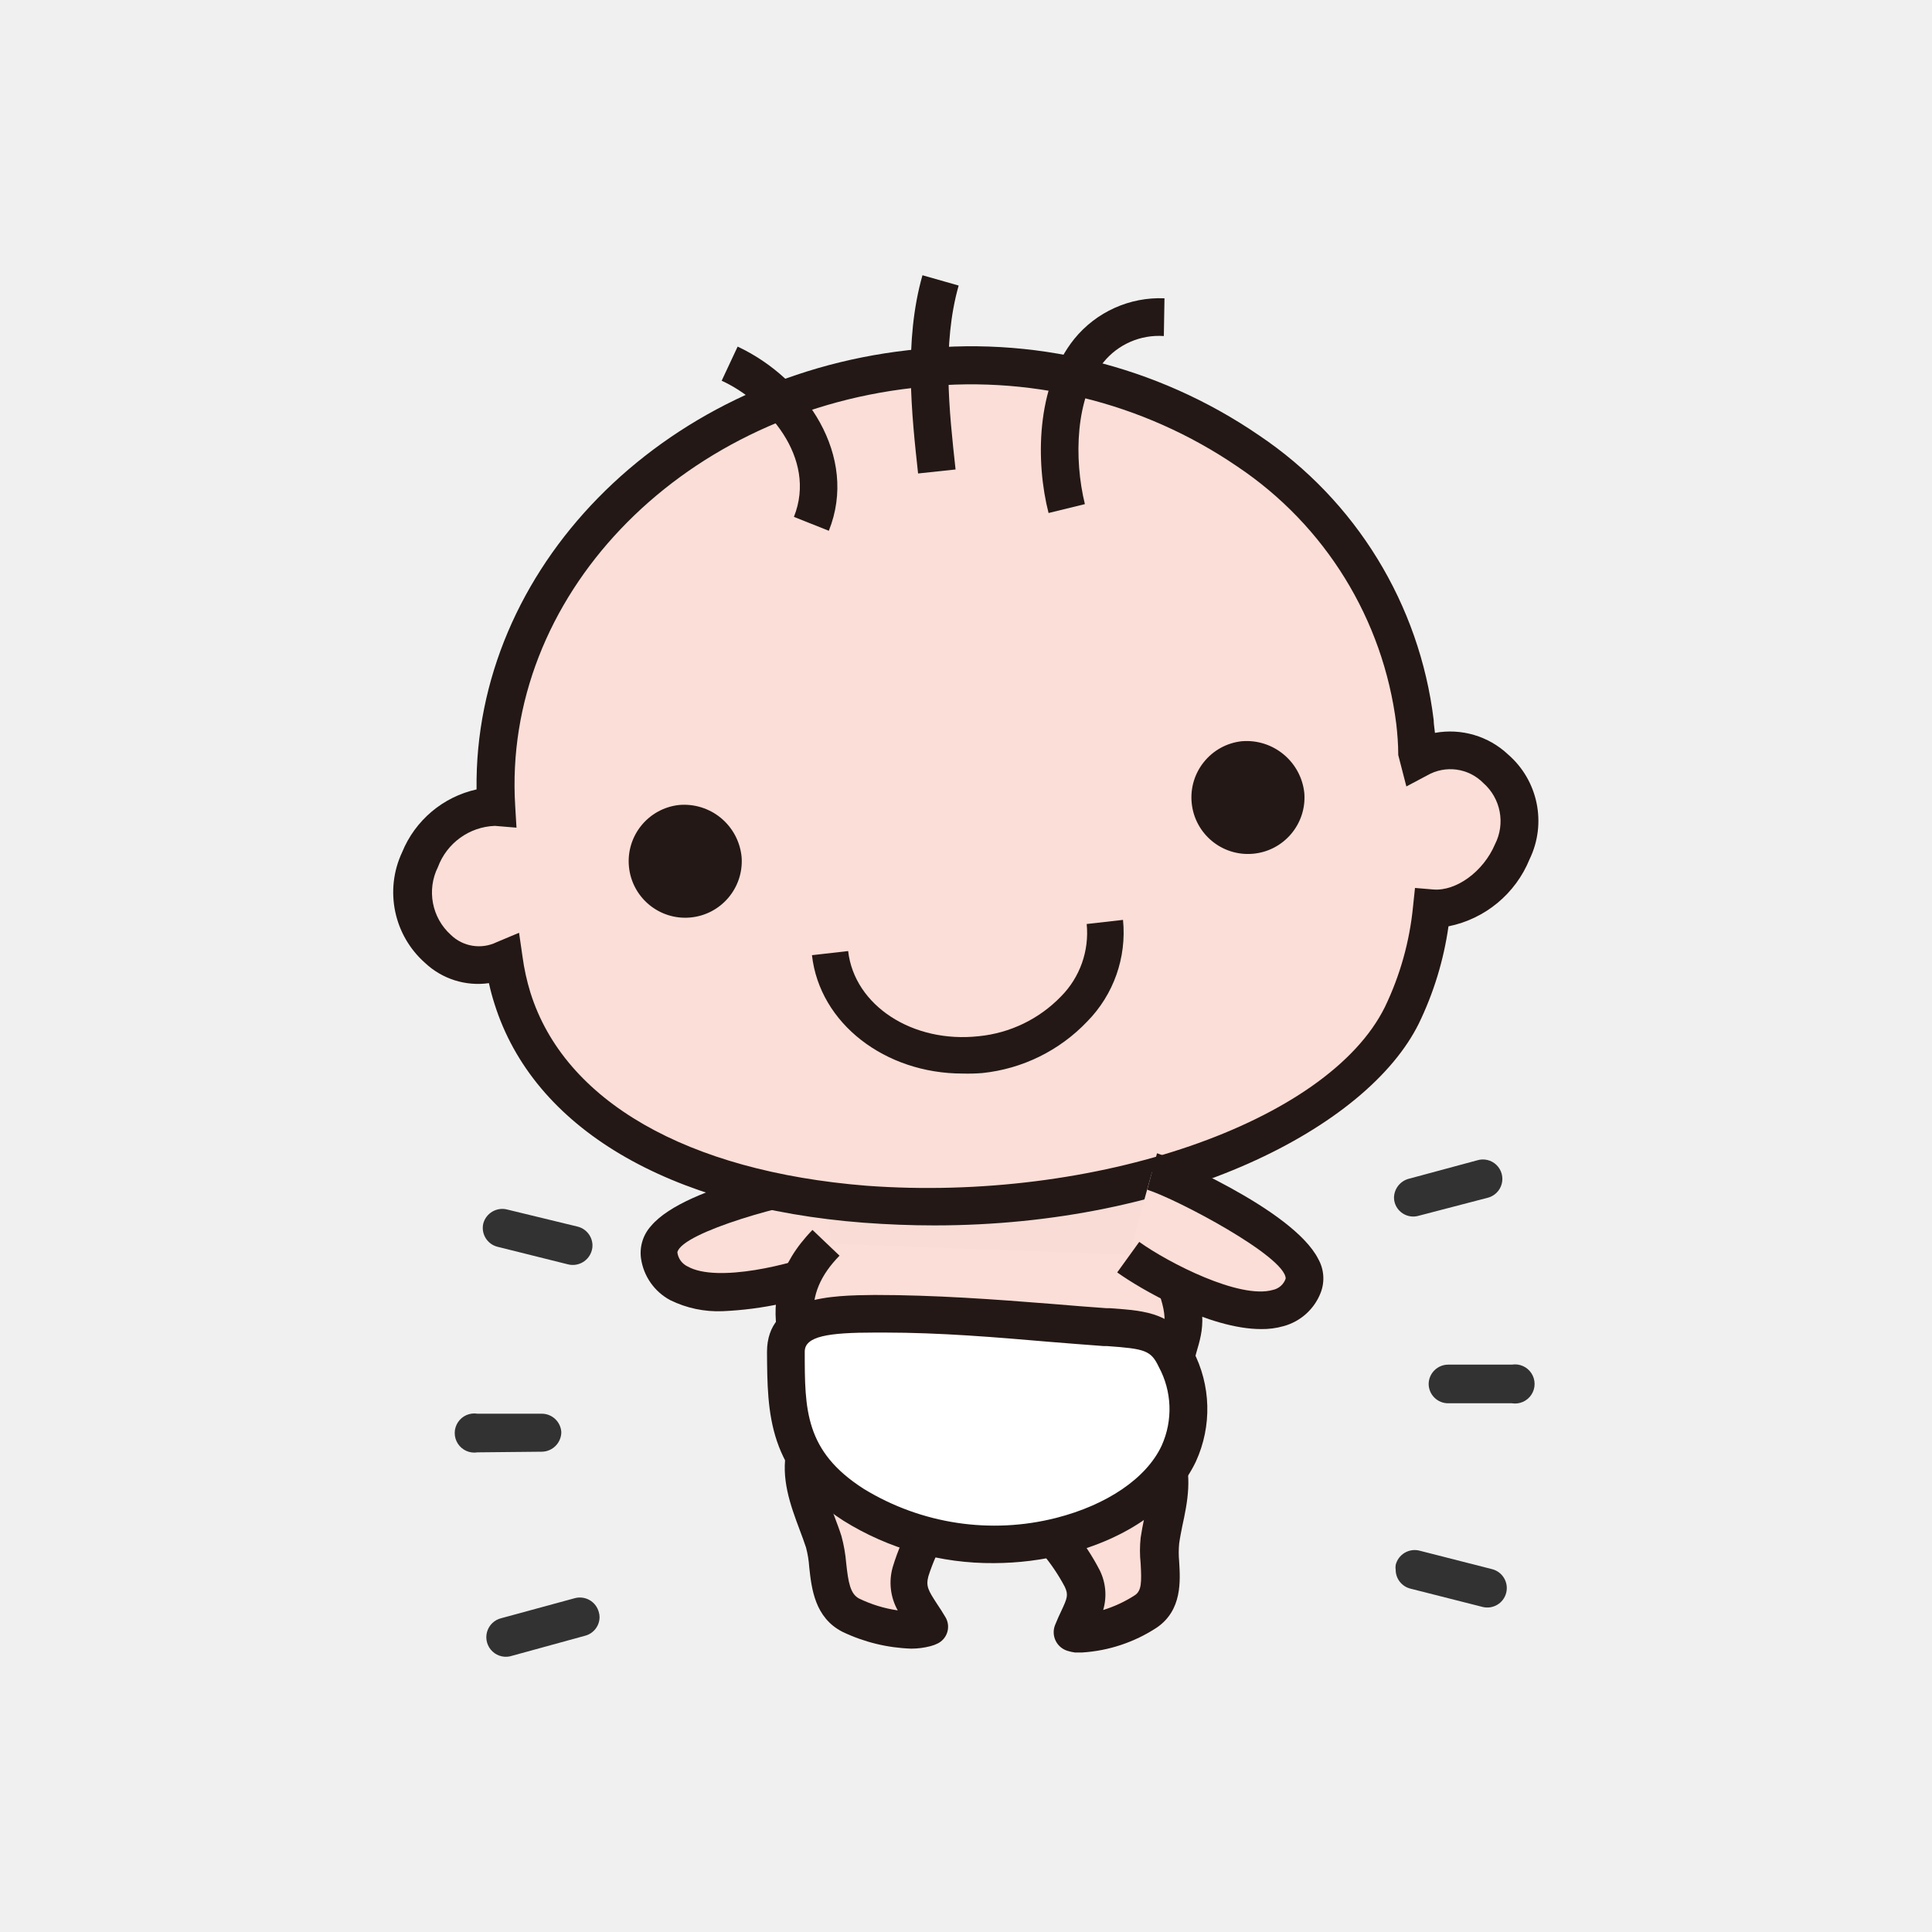
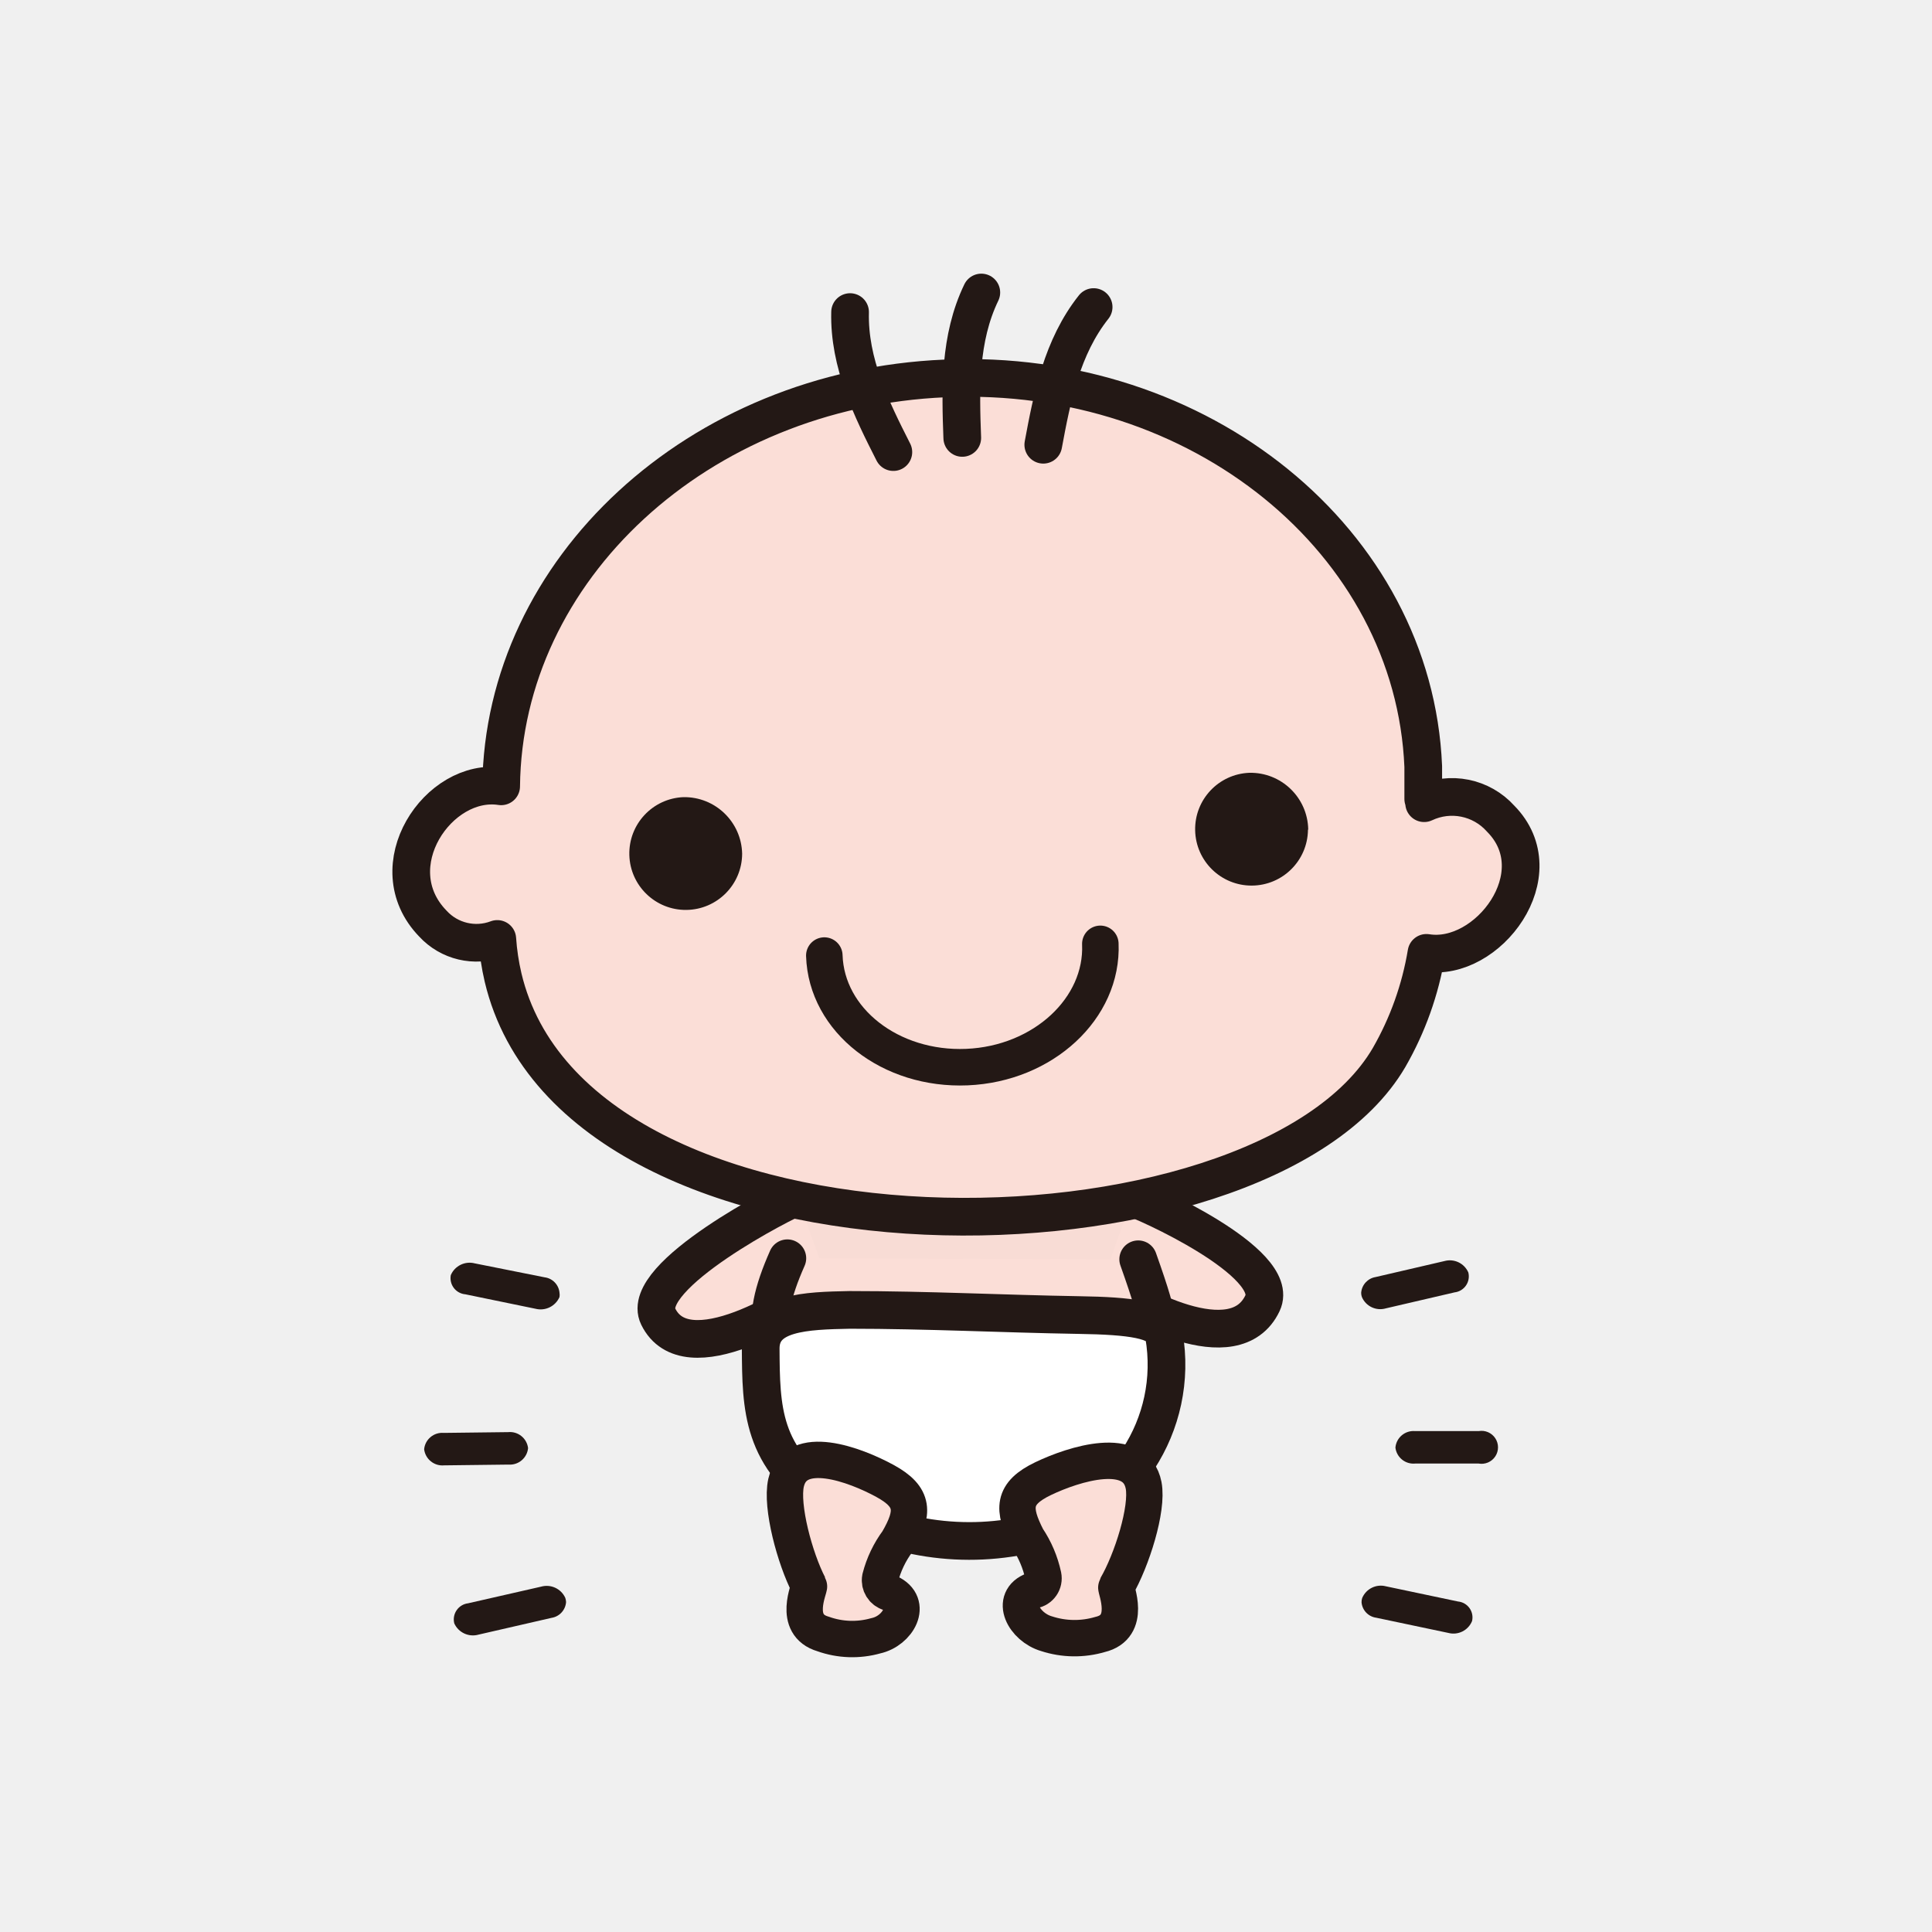
<svg xmlns="http://www.w3.org/2000/svg" id="圖層_1" data-name="圖層 1" viewBox="0 0 150 150">
-   <path d="M110.92,107.45a1.51,1.51,0,0,0,1.53,1.5l4.93,0a1.52,1.52,0,1,0,0-3l-4.93,0A1.52,1.52,0,0,0,110.92,107.45Z" style="fill:#323232" />
-   <path d="M108.36,121.5a1.29,1.29,0,0,0,0,.39,1.51,1.51,0,0,0,1.14,1.45l5.6,1.42a1.51,1.51,0,1,0,.75-2.93l-5.61-1.43A1.52,1.52,0,0,0,108.36,121.5Z" style="fill:#323232" />
-   <path d="M109.34,91.53A1.54,1.54,0,0,0,108.23,93a1.32,1.32,0,0,0,.06.39,1.5,1.5,0,0,0,1.86,1L115.48,93a1.51,1.51,0,1,0-.8-2.91Z" style="fill:#323232" />
-   <path d="M43.58,111.18a1.53,1.53,0,0,1-1.51,1.53l-5,.05a1.52,1.52,0,1,1,0-3l5,0A1.52,1.52,0,0,1,43.58,111.18Z" style="fill:#323232" />
-   <path d="M46.49,125.16a1.32,1.32,0,0,1,.06.39A1.5,1.5,0,0,1,45.42,127l-5.65,1.55a1.52,1.52,0,1,1-.83-2.92l5.66-1.54A1.52,1.52,0,0,1,46.49,125.16Z" style="fill:#323232" />
-   <path d="M44.83,95.23A1.52,1.52,0,0,1,46,96.68a1.31,1.31,0,0,1-.05.39,1.53,1.53,0,0,1-1.87,1.09L38.63,96.8A1.51,1.51,0,0,1,37.52,95a1.53,1.53,0,0,1,1.87-1.09Z" style="fill:#323232" />
-   <path d="M72.25,84.7A25,25,0,0,1,85.86,87c3.73,1.88,6.83,5.51,5.46,10-.5,1.66-2.66,2.54-4.16,3.17-3.51,1.45-8,.54-11.74.66-4.81.16-12.76,0-14.59-5.74C59.06,89.58,67.88,85.13,72.25,84.7Z" style="fill:#f8dcd5" />
-   <path d="M64.23,91.69c-.83,0-13.58,2.34-13,5.8.8,4.89,10.43,2.29,13.37,1.06" style="fill:#fbded7" />
-   <path d="M56.12,101.8a8.42,8.42,0,0,1-4.09-.86,4.38,4.38,0,0,1-2.26-3.22,3.12,3.12,0,0,1,.78-2.54c2.75-3.27,13.08-4.94,13.66-5l0,2.92,0-1.46,0,1.46c-2.65.19-11.28,2.55-11.62,4.13a1.41,1.41,0,0,0,.8,1.1c2.3,1.29,8.11-.16,10.56-1.18l1.13,2.71A27.22,27.22,0,0,1,56.12,101.8Z" style="fill:#231815" />
-   <path d="M83.62,126.78a9.76,9.76,0,0,0,5.36-1.7c1.81-1.25.82-3.82,1.08-5.5.32-2.1,1.13-4.44.29-6.52-1.48-3.63-6.15-2.48-8.5-.43-4.39,3.83.42,6.21,2.16,9.92.78,1.67-.08,2.53-.71,4.16Z" style="fill:#fbded7" />
-   <path d="M84,128.3l-.54,0h0a3.37,3.37,0,0,1-.55-.12,1.51,1.51,0,0,1-1-2c.16-.41.33-.77.49-1.11.47-1,.56-1.25.27-1.87a14.72,14.72,0,0,0-1.77-2.62c-1.69-2.15-4.23-5.39,0-9.08,1.68-1.46,4.68-2.75,7.3-2.13a5,5,0,0,1,3.59,3.13c.82,2.05.41,4.13,0,6-.09.46-.18.9-.24,1.34a7.31,7.31,0,0,0,0,1.4c.09,1.5.24,3.77-1.73,5.12A11.91,11.91,0,0,1,84,128.3Zm2.74-16.09a6.42,6.42,0,0,0-3.9,1.55c-2,1.73-1.51,2.51.41,4.95a17.46,17.46,0,0,1,2.13,3.2,4.24,4.24,0,0,1,.27,3.09,9.82,9.82,0,0,0,2.48-1.16c.5-.35.51-1,.43-2.45a9.28,9.28,0,0,1,0-2c.07-.48.17-1,.27-1.48a7.84,7.84,0,0,0,.12-4.25,2,2,0,0,0-1.49-1.33A3.4,3.4,0,0,0,86.74,112.21Z" style="fill:#231815" />
-   <path d="M71.88,126.47c-1.67.42-4.38-.31-5.82-1-2.09-1.06-1.54-3.94-2.11-5.69-.7-2.18-2-4.55-1.48-6.88.86-4.07,5.87-3.52,8.66-1.67,5.2,3.44.7,6.65-.42,10.85-.5,1.88.54,2.67,1.48,4.31A1.43,1.43,0,0,1,71.88,126.47Z" style="fill:#fbded7" />
-   <path d="M70.75,128a13.37,13.37,0,0,1-5.35-1.31c-2.14-1.1-2.39-3.35-2.57-5a8,8,0,0,0-.25-1.54c-.15-.45-.32-.92-.5-1.39-.7-1.87-1.49-4-1-6.23a5,5,0,0,1,3-3.76c2.56-1,5.85-.12,7.82,1.19,4.82,3.18,2.92,6.75,1.54,9.36a15.32,15.32,0,0,0-1.36,3.06c-.21.78,0,1.11.66,2.13.22.33.46.69.69,1.09a1.45,1.45,0,0,1-.63,2,2.78,2.78,0,0,1-.57.21h0A5.89,5.89,0,0,1,70.75,128Zm-4.16-16.8a3.8,3.8,0,0,0-1.4.24,2.14,2.14,0,0,0-1.31,1.68c-.29,1.42.29,3,.91,4.63.19.51.38,1,.54,1.51a11.61,11.61,0,0,1,.37,2.12c.16,1.46.31,2.37,1,2.73a10.2,10.2,0,0,0,3,.92,4.4,4.4,0,0,1-.38-3.39,17.39,17.39,0,0,1,1.6-3.68c1.56-2.93,1.93-3.94-.58-5.6A7.13,7.13,0,0,0,66.59,111.23Z" style="fill:#231815" />
-   <path d="M90.32,97.52c2.33,4.83,1.5,5.67,1,7.59-1,4.27-3.75,6.85-7,9.64s-6.44,3.3-10.72,2.13a13.55,13.55,0,0,1-5.5-2.93c-1.5-1.36-2.13-3-3.27-4.56-3.15-4.25-4.8-8.63-.7-12.85" style="fill:#fbded7" />
-   <path d="M77.45,118.91a16.17,16.17,0,0,1-4.24-.62A14.88,14.88,0,0,1,67.1,115a13.21,13.21,0,0,1-2.44-3.2c-.33-.55-.65-1.07-1-1.57-2.77-3.73-5.84-9.32-.58-14.74l2.1,2c-2.94,3-2.7,6.21.83,11,.45.61.81,1.21,1.16,1.79a11,11,0,0,0,1.91,2.56,12.24,12.24,0,0,0,4.91,2.6c3.88,1.06,6.6.53,9.38-1.84,3.14-2.67,5.62-5,6.56-8.87.07-.29.15-.55.22-.8.37-1.24.63-2.13-1.14-5.8l2.63-1.28c2.11,4.36,1.89,6,1.32,7.9-.06.22-.13.44-.18.67-1.16,4.71-4.09,7.5-7.52,10.41A11.62,11.62,0,0,1,77.45,118.91Z" style="fill:#231815" />
-   <path d="M82.36,119.27a21,21,0,0,1-16.08-2.43C61.06,113.48,61,109.59,61,105c0-2.83,3.52-2.92,6.9-3,6-.06,11.93.6,17.9,1,3,.22,4.43.26,5.48,2.48,3.19,6.75-1.86,12-8.94,13.76" style="fill:#fff" />
-   <path d="M77.18,121.36a21.74,21.74,0,0,1-11.69-3.29c-5.89-3.79-5.91-8.31-5.94-13.1,0-4.34,5-4.39,8.35-4.43,4.66,0,9.32.34,13.83.7q2.1.18,4.2.33l.27,0c2.93.21,5,.37,6.42,3.29a9.78,9.78,0,0,1,.23,8.61c-1.61,3.39-5.31,6-10.13,7.2h0A23.13,23.13,0,0,1,77.18,121.36Zm-8.5-17.9h-.74c-3.63,0-5.47.28-5.46,1.49,0,4.48,0,7.72,4.59,10.65A19.44,19.44,0,0,0,82,117.85h0c3.92-1,7-3.06,8.19-5.61a6.88,6.88,0,0,0-.22-6.11c-.61-1.29-1.07-1.41-4-1.62l-.26,0c-1.41-.1-2.82-.22-4.23-.33C77.3,103.82,73,103.46,68.68,103.46Z" style="fill:#231815" />
-   <path d="M116.12,59.68a5,5,0,0,0-6-.77c0-.11-.07-.22-.1-.32,0-.84-.06-1.68-.16-2.53-2-17.37-19.5-29.65-39.16-27.42-19.1,2.16-33.17,17.23-32.14,34-4.9-.41-9.14,6.89-4.54,11a4.59,4.59,0,0,0,5.1.83,19.24,19.24,0,0,0,.66,3c7.39,23.55,60.33,19,69.06,1.31a24.29,24.29,0,0,0,2.32-8.3C115.9,70.92,120.65,63.66,116.12,59.68Z" style="fill:#fbded7" />
-   <path d="M72.54,95.14c-1.8,0-3.63-.07-5.5-.21-15.19-1.17-25.63-7.37-28.65-17-.16-.5-.3-1-.43-1.6A6,6,0,0,1,33,74.76a7.32,7.32,0,0,1-1.78-8.59A8.15,8.15,0,0,1,37,61.29c-.21-17.08,14.21-31.92,33.5-34.1A39.53,39.53,0,0,1,97.75,33.8a31.16,31.16,0,0,1,13.56,22.1c0,.33.07.66.1,1a6.57,6.57,0,0,1,5.68,1.68h0a6.82,6.82,0,0,1,1.67,8.12,8.64,8.64,0,0,1-6.3,5.22,25.47,25.47,0,0,1-2.3,7.54C106.15,87.58,91.37,95.14,72.54,95.14ZM40.3,72.42l.27,1.87a17.32,17.32,0,0,0,.61,2.77c2.64,8.43,12.15,13.88,26.09,15C85,93.37,103.1,87.17,107.53,78.17a23.16,23.16,0,0,0,2.18-7.81l.15-1.42,1.43.12c1.77.14,3.88-1.39,4.78-3.51a3.94,3.94,0,0,0-.91-4.76,3.59,3.59,0,0,0-4.35-.59l-1.62.86-.63-2.44c0-.88-.07-1.66-.15-2.39a28.31,28.31,0,0,0-12.33-20,36.66,36.66,0,0,0-25.21-6.11C52.58,32.17,39,46.43,40,62.58l.1,1.68-1.68-.14A4.91,4.91,0,0,0,34,67.32a4.43,4.43,0,0,0,1,5.26,3.13,3.13,0,0,0,3.56.57Z" style="fill:#231815" />
-   <path d="M101.27,61.6a4.39,4.39,0,1,1-4.87-4.05,4.51,4.51,0,0,1,4.87,4.05" style="fill:#231815" />
-   <path d="M57.58,66.56a4.39,4.39,0,1,1-4.87-4.06,4.48,4.48,0,0,1,4.87,4.06" style="fill:#231815" />
-   <path d="M64.35,41.21l-2.71-1.08c1.84-4.62-2.17-9-5.61-10.57l1.24-2.65C62.57,29.39,66.67,35.42,64.35,41.21Z" style="fill:#231815" />
-   <path d="M71.28,36.76c-.5-4.57-1.12-10.26.34-15.39l2.81.8c-1.3,4.58-.74,9.73-.24,14.28Z" style="fill:#231815" />
-   <path d="M81.41,39.83c-1-3.9-1-9.79,2-13.52a8.56,8.56,0,0,1,7-3.15l-.05,2.93a5.55,5.55,0,0,0-4.7,2.05c-2.18,2.72-2.29,7.48-1.43,11Z" style="fill:#231815" />
-   <path d="M74.73,83.35c-6,0-11.09-3.88-11.69-9.19l2.81-.32c.48,4.22,5,7.18,10.15,6.61a10.28,10.28,0,0,0,6.37-3.08,7,7,0,0,0,2-5.63l2.82-.32a9.84,9.84,0,0,1-2.78,7.89,13.1,13.1,0,0,1-8.13,4A14.08,14.08,0,0,1,74.73,83.35Z" style="fill:#231815" />
-   <path d="M89.44,91c.83.21,13,5.6,11.72,8.86-1.85,4.6-10.9-.3-13.56-2.22" style="fill:#fbded7" />
-   <path d="M97.92,103.19c-4.07,0-9.41-3.13-11.18-4.4l1.71-2.37c2.26,1.62,7.8,4.47,10.37,3.73a1.34,1.34,0,0,0,1-.88c0-1.71-8.48-6.19-10.75-6.9l.76-2.83c.58.15,10.56,4.33,12.52,8.21a3.07,3.07,0,0,1,.19,2.61,4.3,4.3,0,0,1-2.88,2.6A6.06,6.06,0,0,1,97.92,103.19Z" style="fill:#231815" />
+   <path d="M70.3,84.45a25.06,25.06,0,0,1,13.61,2.28c3.73,1.88,6.83,5.51,5.46,10-.5,1.66-2.66,2.54-4.16,3.17-3.51,1.46-8,.54-11.74.66-4.81.16-12.76,0-14.59-5.73C57.11,89.33,65.93,84.89,70.3,84.45Z" style="fill:#f8dcd5" />
+   <path d="M61.9,92.92c-.79.24-12.33,6.14-10.8,9.29,2.17,4.46,10.65-.81,13.12-2.82" style="fill:#fbded7;stroke:#231815;stroke-linecap:round;stroke-linejoin:round;stroke-width:2.926px" />
+   <path d="M87.91,93c.74.18,11.63,5,10.11,8.18-2.14,4.53-10.12.1-12.43-1.66" style="fill:#fbded7;stroke:#231815;stroke-linecap:round;stroke-linejoin:round;stroke-width:2.926px" />
+   <path d="M88.37,97.77c2,5.63,1.49,5.17,1,7.09-1,4.27-3.75,6.85-7,9.64s-6.44,3.3-10.72,2.13a13.53,13.53,0,0,1-5.51-2.93c-1.49-1.36-2.12-3-3.26-4.56-3.15-4.25-4.13-6.08-1.75-11.45" style="fill:#fbded7;stroke:#231815;stroke-linecap:round;stroke-linejoin:round;stroke-width:2.926px" />
+   <path d="M80.41,119a21,21,0,0,1-16.08-2.43c-5.22-3.36-5.24-7.25-5.27-11.87,0-2.84,3.53-2.93,6.91-3,6,0,11.78.3,17.77.4,4.06.06,6.38.37,6.63,1.56a13.42,13.42,0,0,1-10,15.31" style="fill:#fff;stroke:#231815;stroke-linecap:round;stroke-linejoin:round;stroke-width:2.926px" />
+   <path d="M81.25,126.84a7,7,0,0,0,4.16.06c2.5-.59,1.18-3.56,1.26-3.69,1.2-2.06,2.47-6.06,2.12-7.89-.62-3.18-5.4-1.67-7.8-.52s-2.39,2.36-1.24,4.61A8.42,8.42,0,0,1,81,122.35a.94.94,0,0,1-.77,1.12C78.35,124.16,79.5,126.33,81.25,126.84Z" style="fill:#fbded7;stroke:#231815;stroke-linecap:round;stroke-linejoin:round;stroke-width:2.824px" />
+   <path d="M68,127a6.72,6.72,0,0,1-4.1-.14c-2.43-.71-1-3.61-1.09-3.74-1.1-2.12-2.19-6.17-1.78-8,.73-3.15,5.37-1.4,7.68-.14s2.26,2.48,1,4.66a8.23,8.23,0,0,0-1.37,2.87,1,1,0,0,0,.71,1.15C70.92,124.52,69.71,126.63,68,127Z" style="fill:#fbded7;stroke:#231815;stroke-linecap:round;stroke-linejoin:round;stroke-width:2.824px" />
+   <path d="M116.51,63.56a5.07,5.07,0,0,0-5.94-1.2c0-.11,0-.22-.07-.33,0-.83,0-1.67,0-2.52-.73-17.47-17.35-31-37.12-30.13-19.2.81-34.3,14.85-34.47,31.67-4.86-.75-9.6,6.23-5.3,10.66a4.59,4.59,0,0,0,5,1.19,18.59,18.59,0,0,0,.45,3c5.7,24,58.83,23.26,68.79,6.2a24.29,24.29,0,0,0,2.9-8.12C115.49,74.75,120.74,67.84,116.51,63.56Z" style="fill:#fbded7;stroke:#231815;stroke-linecap:round;stroke-linejoin:round;stroke-width:2.926px" />
+   <path d="M101.55,64.43A4.38,4.38,0,1,1,97,60a4.48,4.48,0,0,1,4.57,4.39" style="fill:#231815" />
+   <path d="M57.62,66.28a4.38,4.38,0,1,1-4.56-4.39,4.49,4.49,0,0,1,4.56,4.39" style="fill:#231815" />
+   <path d="M74.71,34c-.14-3.73-.24-7.73,1.48-11.29" style="fill:none;stroke:#231815;stroke-linecap:round;stroke-linejoin:round;stroke-width:2.926px" />
+   <path d="M69.36,35.1C67.67,31.77,65.9,28.19,66,24.23" style="fill:none;stroke:#231815;stroke-linecap:round;stroke-linejoin:round;stroke-width:2.926px" />
+   <path d="M81,34.53c.68-3.67,1.45-7.59,3.91-10.69" style="fill:none;stroke:#231815;stroke-linecap:round;stroke-linejoin:round;stroke-width:2.926px" />
+   <path d="M85.43,73.28c.21,5-4.43,9.32-10.36,9.57S64.16,79.22,64,74.19" style="fill:none;stroke:#231815;stroke-linecap:round;stroke-linejoin:round;stroke-width:2.835px" />
+   <path d="M108.34,112.39a1.41,1.41,0,0,0,1.53,1.24l4.93,0a1.28,1.28,0,1,0,0-2.52l-4.93,0A1.41,1.41,0,0,0,108.34,112.39Z" style="fill:#231815" />
+   <path d="M105.76,124.07a1,1,0,0,0-.05.33,1.32,1.32,0,0,0,1.14,1.2l5.6,1.18a1.56,1.56,0,0,0,1.84-.92,1.24,1.24,0,0,0-1.09-1.52l-5.6-1.18A1.57,1.57,0,0,0,105.76,124.07Z" style="fill:#231815" />
+   <path d="M106.8,99.15a1.34,1.34,0,0,0-1.12,1.23,1,1,0,0,0,.06.33,1.55,1.55,0,0,0,1.86.87l5.33-1.24A1.25,1.25,0,0,0,114,98.79a1.57,1.57,0,0,0-1.86-.88Z" style="fill:#231815" />
+   <path d="M41,112.43a1.42,1.42,0,0,1-1.52,1.28l-5,.06a1.43,1.43,0,0,1-1.55-1.25,1.41,1.41,0,0,1,1.52-1.27l5-.06A1.42,1.42,0,0,1,41,112.43Z" style="fill:#231815" />
+   <path d="M43.89,124.06a1.28,1.28,0,0,1,.06.32,1.34,1.34,0,0,1-1.13,1.23l-5.66,1.3a1.59,1.59,0,0,1-1.89-.87,1.26,1.26,0,0,1,1.07-1.56L42,123.19A1.59,1.59,0,0,1,43.89,124.06Z" style="fill:#231815" />
+   <path d="M42.28,99.17a1.33,1.33,0,0,1,1.16,1.2,1,1,0,0,1,0,.33,1.6,1.6,0,0,1-1.87.91l-5.44-1.12A1.26,1.26,0,0,1,35,99a1.59,1.59,0,0,1,1.87-.91Z" style="fill:#231815" />
</svg>
